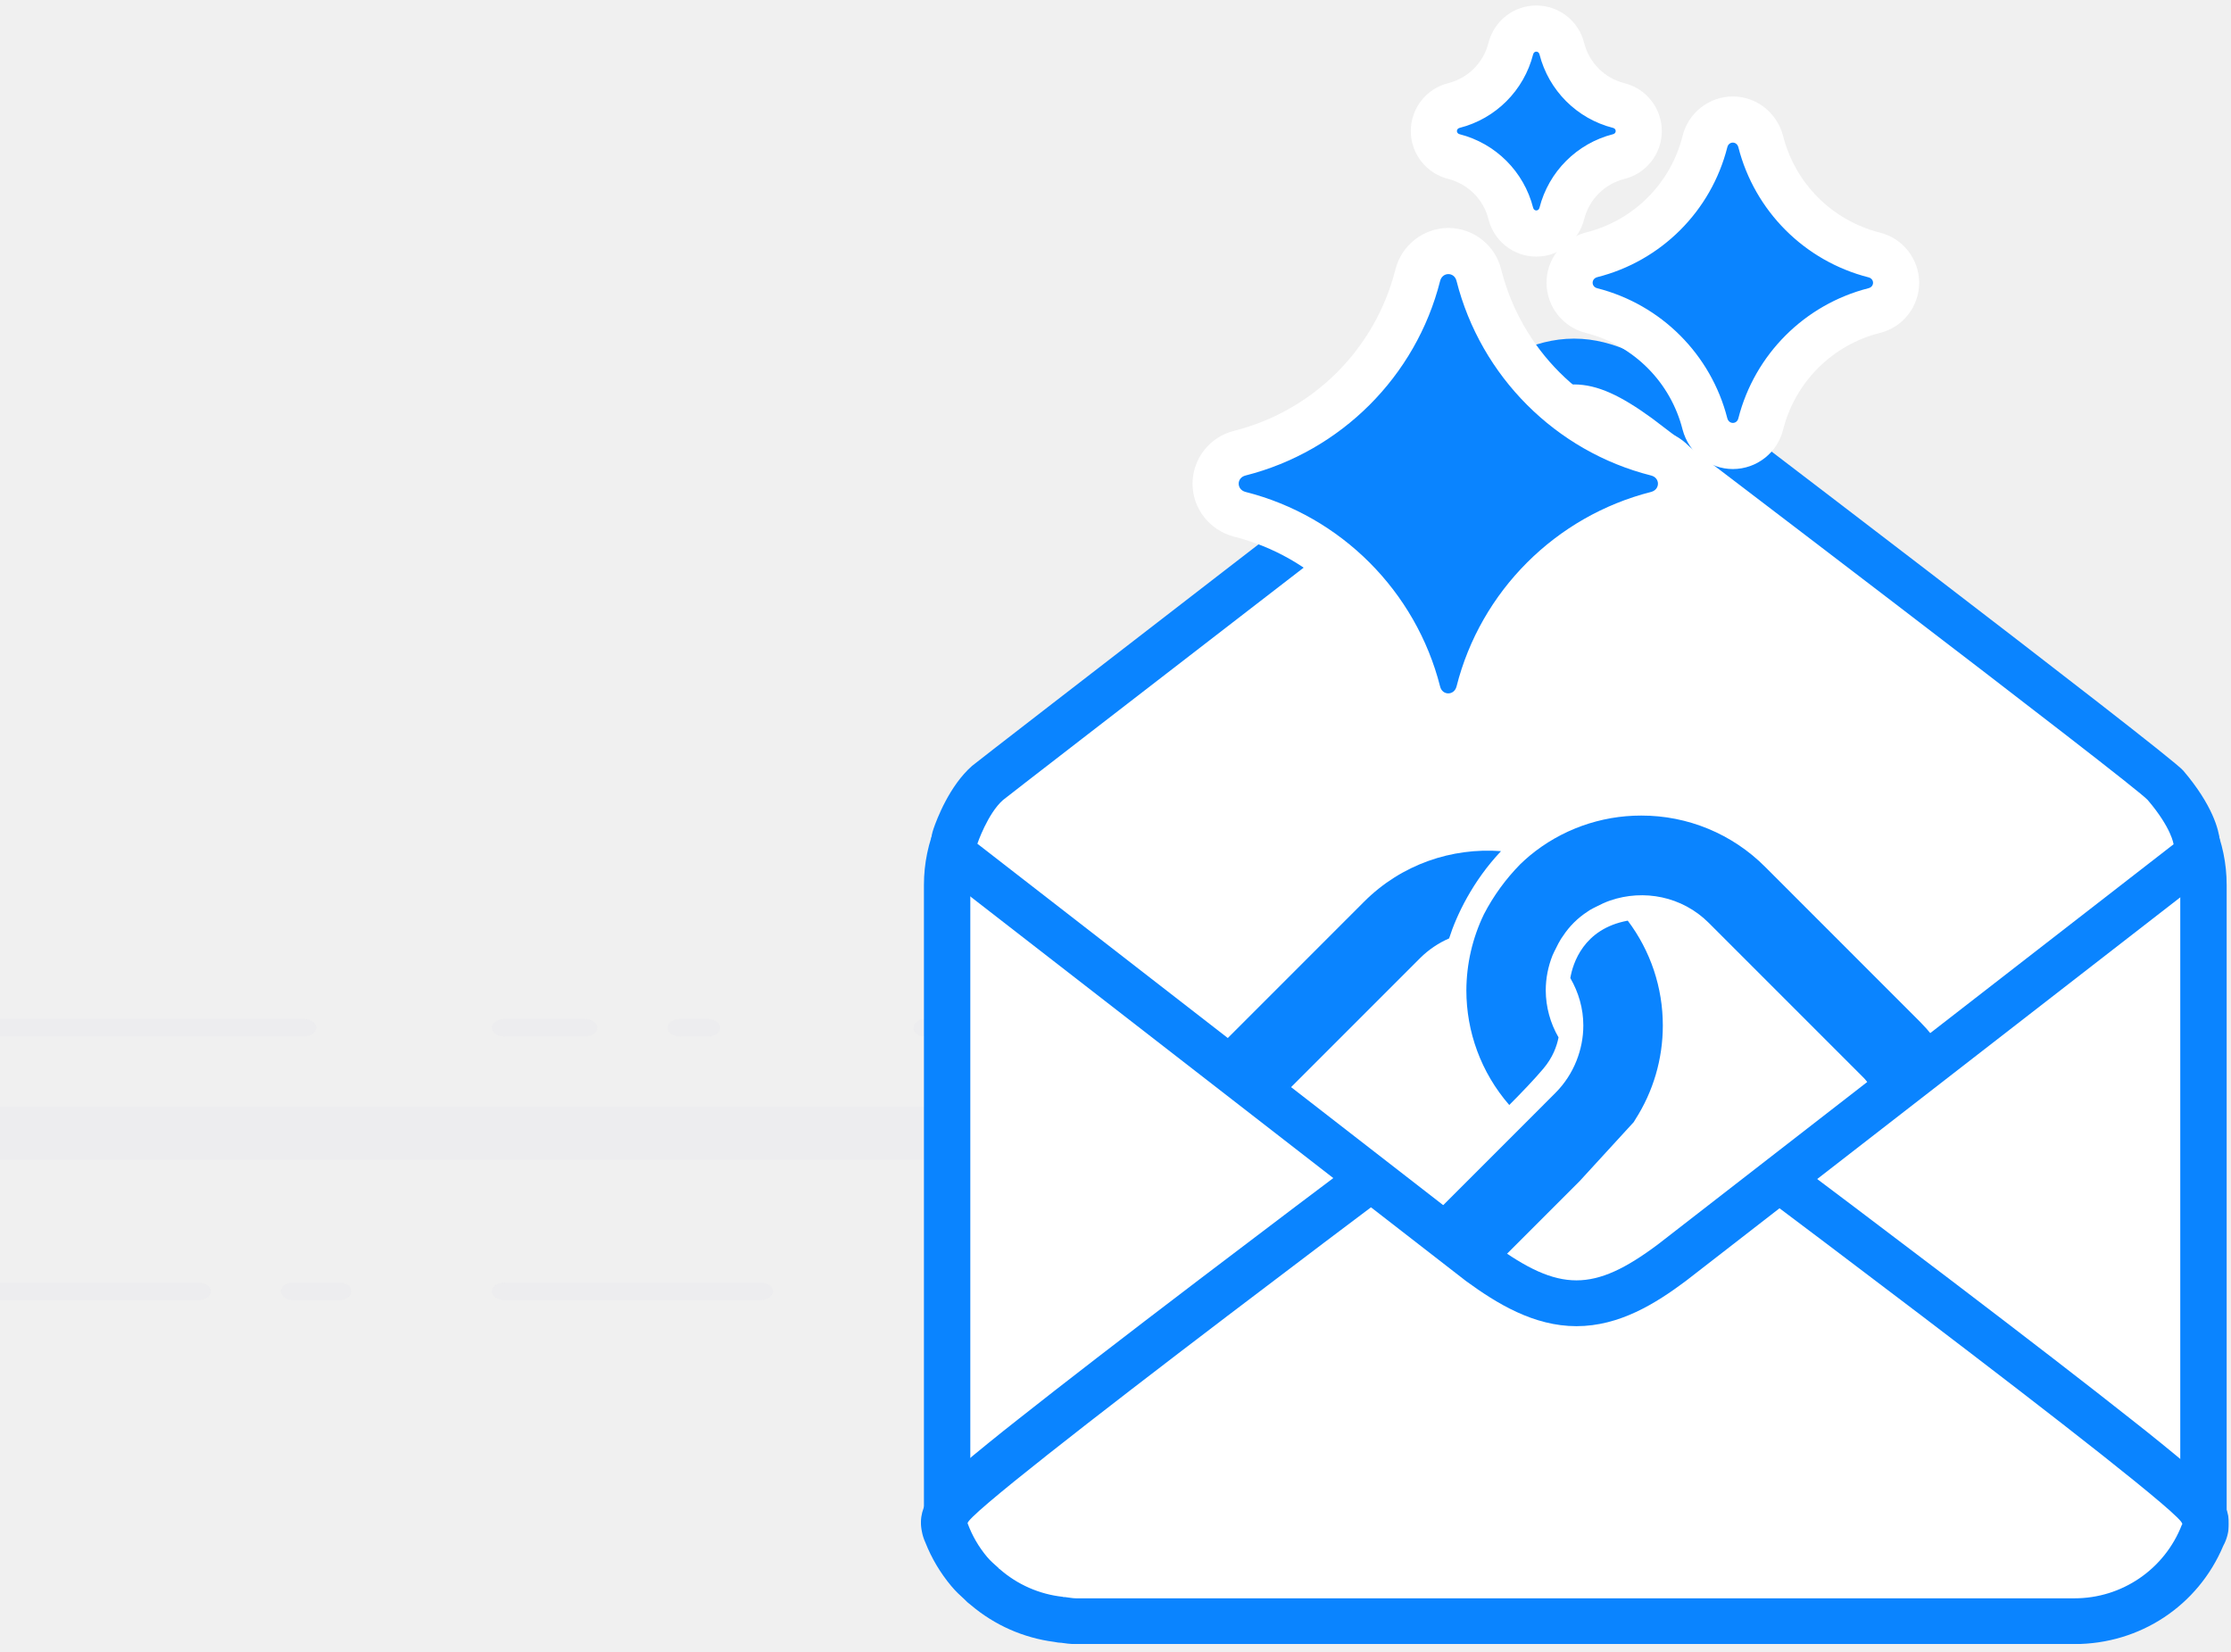
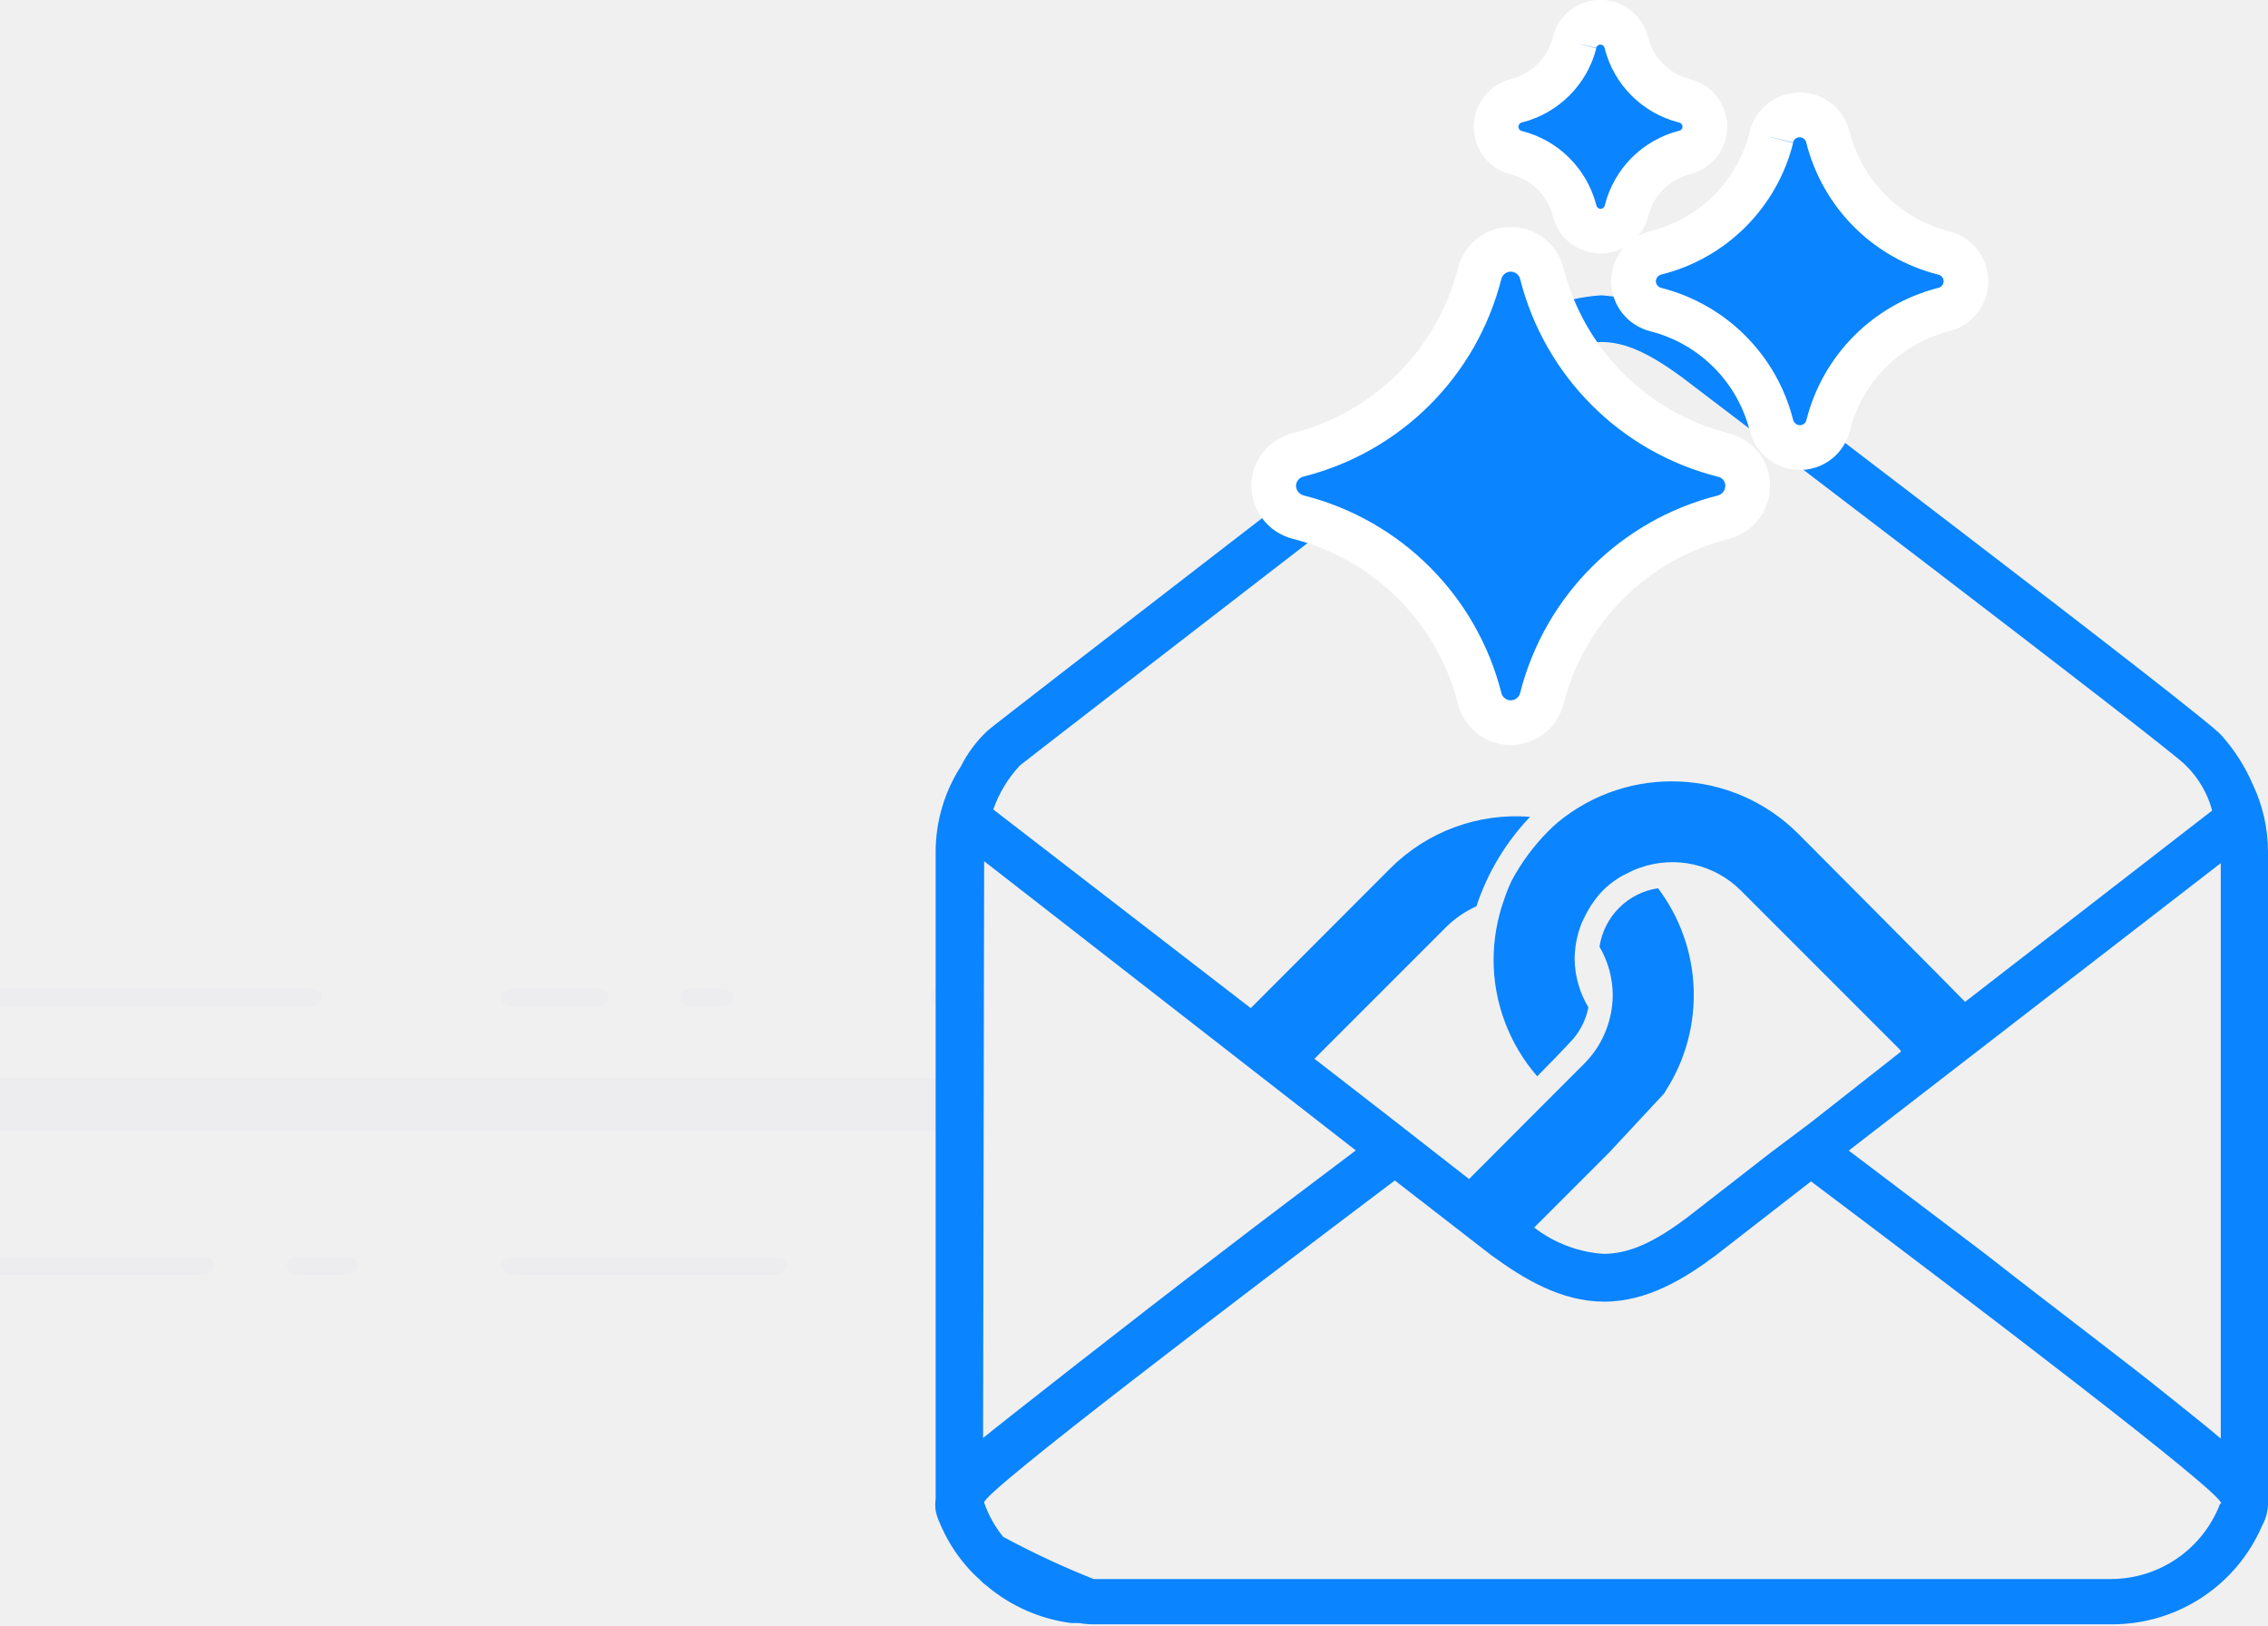
- <svg xmlns="http://www.w3.org/2000/svg" xmlns:xlink="http://www.w3.org/1999/xlink" width="127" height="94">
-   <defs>
-     <path id="a" d="M.272.77h74.453v34.684H.272z" />
-     <path d="M.1.772a12.635 12.635 0 0 0 2.076 2.286l.036-.002c1.331 0 2.67.654 4.423 1.948l1.19.934c.498.217.92.557 1.239.974l.206.164a3.06 3.06 0 0 1-.788-1.37A7.616 7.616 0 0 0 4.837.947C4.014.631 3.139.428 2.212.428 1.469.43.769.563.1.772" id="c" />
-     <path id="d" d="M.748 3.635L4.042 6.93l.184.183 3.583-2.815-.184-.182L3.81.297z" />
-     <linearGradient x1="50%" y1="0%" x2="50%" y2="100%" id="f">
-       <stop stop-color="#FFF" stop-opacity=".5" offset="0%" />
-       <stop stop-opacity=".5" offset="100%" />
-     </linearGradient>
-     <path d="M17.092 1.417a4.475 4.475 0 0 1-3.235 3.241 1.5 1.5 0 0 0-1.145 1.453c0 .686.47 1.284 1.138 1.45a4.478 4.478 0 0 1 3.242 3.239c.17.673.766 1.145 1.453 1.145a1.5 1.5 0 0 0 1.45-1.141 4.475 4.475 0 0 1 3.24-3.241 1.502 1.502 0 0 0 1.143-1.452c0-.686-.472-1.283-1.14-1.451a4.48 4.48 0 0 1-3.242-3.237A1.498 1.498 0 0 0 18.545.279c-.687 0-1.283.47-1.453 1.138m11.054 5.294a8.88 8.88 0 0 1-6.468 6.45 1.65 1.65 0 0 0-1.24 1.6 1.641 1.641 0 0 0 1.253 1.57 8.925 8.925 0 0 1 6.46 6.464 1.65 1.65 0 0 0 1.584 1.242c.753 0 1.404-.52 1.585-1.252a8.913 8.913 0 0 1 6.445-6.452 1.64 1.64 0 0 0 1.263-1.586 1.64 1.64 0 0 0-1.254-1.585A8.918 8.918 0 0 1 31.317 6.7a1.651 1.651 0 0 0-1.586-1.242c-.752 0-1.405.52-1.585 1.254m-16.352 7.61A13.968 13.968 0 0 1 1.679 24.442C.854 24.645.296 25.34.29 26.17c-.007.82.558 1.542 1.381 1.757a13.969 13.969 0 0 1 10.122 10.114c.2.82.916 1.392 1.738 1.392.828 0 1.529-.555 1.746-1.383A13.972 13.972 0 0 1 25.41 27.924c.814-.212 1.378-.933 1.37-1.754-.003-.83-.561-1.525-1.38-1.725a13.968 13.968 0 0 1-10.121-10.118c-.205-.818-.92-1.388-1.74-1.388-.827 0-1.528.553-1.745 1.381" id="e" />
-   </defs>
-   <g fill="none" fill-rule="evenodd">
-     <path d="M52.673 59c-.371 0-.673-.224-.673-.5s.302-.5.673-.5h6.654c.371 0 .673.224.673.5s-.302.5-.673.5h-6.654zM40.25 59h-1.5c-.414 0-.75-.224-.75-.5s.336-.5.75-.5h1.5c.414 0 .75.224.75.5s-.336.5-.75.5M33.25 59h-4.5c-.414 0-.75-.224-.75-.5s.336-.5.75-.5h4.5c.414 0 .75.224.75.5s-.336.5-.75.5M0 58h17.28c.397 0 .72.224.72.5s-.323.5-.72.5H0M0 66h59.589c.779 0 1.411-.67 1.411-1.5s-.632-1.5-1.411-1.5H0M59.3 74h-5.6c-.386 0-.7-.224-.7-.5s.314-.5.7-.5h5.6c.386 0 .7.224.7.5s-.314.5-.7.5M43.273 74H28.727c-.401 0-.727-.224-.727-.5s.326-.5.727-.5h14.546c.401 0 .727.224.727.5s-.326.5-.727.5M19.333 74h-2.666c-.368 0-.667-.224-.667-.5s.299-.5.667-.5h2.666c.368 0 .667.224.667.5s-.299.5-.667.5M0 73h11.294c.39 0 .706.224.706.5s-.316.5-.706.5H0" fill-opacity=".5" fill="#EAEAEE" />
-     <path d="M124.112 87.818a1.33 1.33 0 0 1-.76-.239L89.672 64.17 55.995 87.58a1.326 1.326 0 0 1-1.367.093 1.305 1.305 0 0 1-.712-1.159V50.372c0-4.236 3.489-7.682 7.778-7.682h55.961c4.29 0 7.778 3.446 7.778 7.682v36.142c0 .486-.274.934-.712 1.159a1.354 1.354 0 0 1-.608.145" fill="#FFF" />
-     <path d="M117.654 41.387H61.693c-5.017 0-9.098 4.03-9.098 8.986v36.14c0 .974.55 1.867 1.424 2.316a2.672 2.672 0 0 0 2.736-.183l32.918-22.882 32.92 22.882a2.666 2.666 0 0 0 2.735.182 2.601 2.601 0 0 0 1.425-2.314V50.373c0-4.956-4.083-8.986-9.099-8.986m0 2.606c3.568 0 6.458 2.856 6.458 6.38v36.14l-34.44-23.936-34.437 23.937V50.373c0-3.524 2.891-6.38 6.458-6.38h55.961" fill="#0A84FF" />
-     <path d="M61.247 92.276c-.2 0-.393-.025-.583-.054l-.16-.02a2.405 2.405 0 0 1-.443-.082c.056.02.15.048.268.063a7.865 7.865 0 0 1-4.232-1.839c-.041-.027-.08-.059-.112-.084a1.24 1.24 0 0 1-.16-.161 6.528 6.528 0 0 1-.655-.652 7.717 7.717 0 0 1-1.278-2.164.807.807 0 0 1-.042-.09 1.494 1.494 0 0 1-.064-.207.765.765 0 0 1-.03-.303 1.3 1.3 0 0 1 .497-.993l.043.054c1.655-1.92 7.938-6.89 29.802-23.205 2.19-1.64 3.837-2.34 5.502-2.34 1.675 0 3.283.675 5.556 2.332 21.719 16.197 28.092 21.228 29.81 23.192l.03-.042c.53.384.712 1.106.405 1.68a.523.523 0 0 0-.03.054c-1.215 2.96-4.056 4.86-7.285 4.86h-56.84z" fill="#FFF" />
-     <g transform="translate(52.152 58.126)">
-       <mask id="b" fill="#fff">
-         <use xlink:href="#a" />
-       </mask>
-       <path d="M37.449.77c-2.487 0-4.58 1.316-6.303 2.604-.071.054-7.609 5.681-15.016 11.318-4.358 3.316-7.822 5.99-10.297 7.946a134.998 134.998 0 0 0-3.419 2.775c-1.19 1.015-2.42 2.063-2.086 3.64.038.208.104.416.196.617.354.898.85 1.732 1.473 2.478.257.308.517.547.737.744a2.795 2.795 0 0 0 .393.35 9.14 9.14 0 0 0 4.73 2.087 2.312 2.312 0 0 0 .434.054l.018.003c.18.027.452.068.787.068h56.836c3.745 0 7.04-2.186 8.476-5.594.212-.387.314-.807.317-1.224.043-1.335-1.065-2.28-2.14-3.198a125.163 125.163 0 0 0-3.423-2.779c-2.476-1.96-5.946-4.637-10.31-7.958-7.418-5.643-14.966-11.273-15.04-11.33C42.032 2.077 39.908.77 37.45.77m0 2.607c1.438 0 2.878.698 4.772 2.077 0 0 30.107 22.455 29.843 23.154l.02.015c-.01.018-.029.031-.038.05a6.546 6.546 0 0 1-6.114 4.176H9.096c-.214 0-.411-.05-.62-.07h-.083c-.02-.003-.038-.014-.06-.017a6.512 6.512 0 0 1-3.579-1.578c-.02-.016-.043-.023-.061-.04l.01-.008c-.23-.207-.47-.408-.668-.646a6.424 6.424 0 0 1-1.098-1.89c-.004-.005-.01-.009-.012-.014l.006-.005c-.253-.69 29.81-23.127 29.81-23.127 1.857-1.39 3.28-2.077 4.708-2.077" fill="#0A84FF" mask="url(#b)" />
-     </g>
-     <g>
-       <path d="M90.375 51.64c.04-.027.076-.055.117-.08-.04.025-.08.052-.117.08M93.111 63.501l-.023-.025c-.03.049-.057.1-.088.147l.111-.122z" fill="#0A84FF" />
-       <path d="M89.584 74.509c-1.654-.01-3.239-.684-5.47-2.33L54.812 49.173a1.295 1.295 0 0 1-.426-1.444c.119-.342.765-2.092 1.848-3.031a6.574 6.574 0 0 1 1.077-.733L84.543 23.09c2.089-1.544 3.643-2.192 5.215-2.183 1.583.009 3.094.651 5.219 2.219l25.983 20.397c.87.308 1.616.855 2.326 1.698 1.501 1.783 1.722 2.923 1.753 3.229.046.446-.144.886-.504 1.162L95.046 72.217c-2.189 1.62-3.817 2.3-5.461 2.292h-.001z" fill="#FFF" />
-       <path d="M78.38 56.994l2.471-2.471a5.398 5.398 0 0 1 1.64-1.11c.412-1.302 1.342-3.264 2.955-4.966-2.795-.209-5.663.745-7.795 2.877l-4.438 4.44-3.549 3.548-.183.183 3.583 2.815.184-.184 5.132-5.132zM93 63.87c.031-.048.058-.1.088-.147a9.884 9.884 0 0 0 1.568-5.355 9.88 9.88 0 0 0-1.996-5.965c-2.53.463-3.132 2.454-3.269 3.268.47.814.74 1.73.74 2.697 0 .7-.138 1.377-.389 2.01a5.412 5.412 0 0 1-1.203 1.833l-1.68 1.682-4.998 4.997-.184.184 3.288 2.583c.11.082.205.137.312.214l.196-.195 4.454-4.454L93 63.869z" fill="#0A84FF" />
-     </g>
-     <g fill="#0A84FF">
-       <path d="M87.074 48.71c-.18.15-.356.312-.529.477a11.81 11.81 0 0 0-2.07 2.847 10.04 10.04 0 0 0-1.002 4.341c0 2.331.82 4.655 2.442 6.521.7-.702 1.435-1.468 1.947-2.077.53-.628.76-1.27.858-1.77a5.388 5.388 0 0 1-.728-2.674c0-.692.135-1.361.382-1.986.06-.15.14-.29.21-.436.08-.166.168-.335.272-.505.037-.06.079-.118.121-.177a4.777 4.777 0 0 1 1.397-1.385l.117-.08c.125-.077.263-.142.4-.21.25-.132.506-.249.771-.34 1.903-.653 4.096-.24 5.61 1.274l8.82 8.82c.126.127.225.274.336.41.056.067.113.132.165.201l3.566-2.802c-.052-.068-.1-.14-.154-.207a9.977 9.977 0 0 0-.714-.799l-8.82-8.821a9.921 9.921 0 0 0-7.039-2.91 9.927 9.927 0 0 0-6.358 2.287" />
-     </g>
-     <path d="M89.604 19.274c-2.37 0-4.354 1.246-5.983 2.466 0 0-27.953 21.562-28.282 21.85-1.292 1.134-2.013 3.04-2.203 3.598a2.585 2.585 0 0 0 .87 2.884l29.403 22.81a.985.985 0 0 0 .063.048c1.733 1.263 3.833 2.555 6.267 2.555 2.459 0 4.528-1.303 6.229-2.575l29.393-22.803a2.59 2.59 0 0 0 .994-2.33c-.057-.511-.37-1.916-2.075-3.917-.805-.946-28.597-22.094-28.597-22.094l-.063-.047c-1.66-1.21-3.672-2.445-6.016-2.445m0 2.608c1.34 0 2.684.65 4.448 1.935 0 0 27.519 20.912 28.208 21.72 1.37 1.61 1.47 2.52 1.47 2.52L94.373 70.834c-1.829 1.368-3.23 2.043-4.634 2.043-1.418 0-2.837-.686-4.7-2.043l-29.402-22.81s.587-1.722 1.457-2.485c.25-.22 28.122-21.72 28.122-21.72 1.732-1.295 3.057-1.936 4.388-1.936" fill="#0A84FF" />
-     <g>
-       <g transform="translate(68.91 1.348)">
-         <use fill="#D8D8D8" xlink:href="#e" />
-         <use fill="url(#f)" xlink:href="#e" />
-         <use fill="#0A84FF" xlink:href="#e" />
-       </g>
-     </g>
-     <g fill="#FFF">
-       <path d="M87.454.313c-1.29 0-2.411.88-2.726 2.14a3.16 3.16 0 0 1-2.288 2.281A2.809 2.809 0 0 0 80.31 7.46c0 1.29.88 2.411 2.138 2.727a3.155 3.155 0 0 1 2.283 2.288 2.809 2.809 0 0 0 2.724 2.131 2.81 2.81 0 0 0 2.726-2.139 3.16 3.16 0 0 1 2.288-2.282A2.81 2.81 0 0 0 94.6 7.459a2.81 2.81 0 0 0-2.14-2.726 3.164 3.164 0 0 1-2.282-2.289A2.809 2.809 0 0 0 87.454.313m0 2.626c.077 0 .153.05.18.15a5.796 5.796 0 0 0 4.19 4.191c.2.05.2.308 0 .358a5.798 5.798 0 0 0-4.19 4.191c-.027.1-.103.15-.18.15s-.153-.05-.179-.15a5.8 5.8 0 0 0-4.19-4.191c-.2-.05-.2-.308 0-.358a5.798 5.798 0 0 0 4.19-4.191c.026-.1.102-.15.179-.15" />
-       <path d="M98.64 5.491a2.95 2.95 0 0 0-2.863 2.265 7.554 7.554 0 0 1-5.493 5.475c-1.351.357-2.261 1.543-2.248 2.891a2.957 2.957 0 0 0 2.263 2.835 7.596 7.596 0 0 1 5.483 5.498c.355 1.333 1.529 2.243 2.864 2.243a2.951 2.951 0 0 0 2.863-2.262 7.6 7.6 0 0 1 5.5-5.485 2.942 2.942 0 0 0 2.24-2.856 2.95 2.95 0 0 0-2.263-2.862 7.598 7.598 0 0 1-5.484-5.5c-.353-1.33-1.526-2.242-2.862-2.242m0 2.626c.135 0 .27.088.316.263a10.27 10.27 0 0 0 7.405 7.405c.35.085.35.535 0 .62a10.27 10.27 0 0 0-7.405 7.404c-.042.176-.176.263-.31.263-.136 0-.27-.087-.318-.263a10.266 10.266 0 0 0-7.404-7.403c-.35-.086-.35-.536 0-.63a10.22 10.22 0 0 0 7.404-7.396c.044-.175.176-.263.312-.263" />
-       <path d="M82.449 12.975a3.125 3.125 0 0 0-3.013 2.356 12.668 12.668 0 0 1-9.18 9.19 3.112 3.112 0 0 0-2.37 2.99c-.01 1.421.96 2.669 2.356 3.032a12.668 12.668 0 0 1 9.19 9.18 3.106 3.106 0 0 0 3.01 2.37c1.413 0 2.653-.968 3.012-2.355a12.67 12.67 0 0 1 9.18-9.19c1.41-.368 2.38-1.616 2.37-3.038-.009-1.418-.99-2.649-2.388-2.994a12.656 12.656 0 0 1-9.158-9.17 3.106 3.106 0 0 0-3.01-2.371m0 2.626c.2 0 .401.13.465.39 1.378 5.427 5.647 9.704 11.074 11.074.523.13.523.8 0 .936-5.427 1.378-9.704 5.648-11.074 11.075-.068.26-.27.391-.471.391-.2 0-.4-.13-.463-.39-1.38-5.428-5.65-9.705-11.075-11.076-.522-.135-.522-.806 0-.936 5.425-1.376 9.704-5.647 11.075-11.074.066-.26.269-.39.47-.39" />
-     </g>
+ <svg xmlns="http://www.w3.org/2000/svg" id="confirm-sending" viewBox="0 0 126.75 90.81">
+   <g fill="#eaeaee" fill-opacity=".5" id="motion-lines">
+     <path d="M38.75 59h1.5c.41 0 .75-.22.75-.5s-.34-.5-.75-.5h-1.5c-.41 0-.75.22-.75.5s.34.5.75.5zm-10 0h4.5c.41 0 .75-.22.75-.5s-.34-.5-.75-.5h-4.5c-.41 0-.75.22-.75.5s.34.5.75.5zM18 58.5c0-.28-.32-.5-.72-.5H0v1h17.28c.4 0 .72-.22.72-.5zM43.27 73H28.73c-.4 0-.73.22-.73.5s.33.5.73.5h14.54c.4 0 .73-.22.73-.5s-.33-.5-.73-.5zm-23.94 0h-2.66c-.37 0-.67.22-.67.5s.3.5.67.5h2.66c.37 0 .67-.22.67-.5s-.3-.5-.67-.5zm-8.04 0H0v1h11.29c.39 0 .71-.22.71-.5s-.32-.5-.71-.5z" transform="translate(0 -2.77)" />
+     <path d="M0 60.23h52.6v3H0z" />
+     <path d="M52 58.5c0 .26.26.46.6.49V58c-.34 0-.6.24-.6.5z" transform="translate(0 -2.77)" />
+   </g>
+   <path d="M126.75 50.37a8.78 8.78 0 0 0-.86-3.79 10.06 10.06 0 0 0-1.74-2.72c-.8-1-28.59-22.09-28.59-22.09l-.07-.05a10.45 10.45 0 0 0-6-2.45 10.13 10.13 0 0 0-6 2.47s-28 21.56-28.29 21.85a7.09 7.09 0 0 0-1.5 2 8.82 8.82 0 0 0-1.41 4.78v36.14a2.57 2.57 0 0 0 0 .67 3 3 0 0 0 .2.62A9 9 0 0 0 54 90.27a7.55 7.55 0 0 0 .74.75l.19.19.2.16a9.17 9.17 0 0 0 4.73 2.09h.44a4.78 4.78 0 0 0 .79.07H118a9.12 9.12 0 0 0 8.43-5.53 2.59 2.59 0 0 0 .32-1.23 2.29 2.29 0 0 0 0-.25zm-2.64 32.78c-.74-.63-1.72-1.41-2.92-2.37-2.48-2-6-4.63-10.31-8l-7.56-5.72L124.11 51zM57 45.54c.25-.22 28.12-21.72 28.12-21.72 1.73-1.3 3.06-1.94 4.39-1.94s2.68.65 4.45 1.94c0 0 27.51 20.91 28.2 21.72a5.57 5.57 0 0 1 1.47 2.52l-13.81 10.69c-.17-.2-9.35-9.42-9.35-9.42a10 10 0 0 0-13.4-.62c-.18.15-.35.31-.52.48A11.78 11.78 0 0 0 84.47 52c-.15.32-.28.64-.4 1a10.13 10.13 0 0 0-.6 3.39 9.94 9.94 0 0 0 2.44 6.52c.7-.71 1.44-1.47 2-2.08a3.92 3.92 0 0 0 .86-1.77 5.4 5.4 0 0 1-.77-2.68 5.5 5.5 0 0 1 .38-2c.06-.15.14-.29.21-.44a5.14 5.14 0 0 1 .28-.5.94.94 0 0 1 .12-.18 4.69 4.69 0 0 1 1.39-1.38l.12-.08a3 3 0 0 1 .4-.21 4.75 4.75 0 0 1 .77-.34 5.41 5.41 0 0 1 5.61 1.27l8.82 8.82c.06.06.1.12.15.18l-5.09 4L99 67.14l-4.75 3.69c-1.83 1.37-3.23 2-4.64 2a7.12 7.12 0 0 1-3.87-1.47l4.19-4.19 3.07-3.3.09-.15a9.91 9.91 0 0 0-.43-11.32 3.89 3.89 0 0 0-3.27 3.27 5.39 5.39 0 0 1 .74 2.7 5.49 5.49 0 0 1-.39 2 5.38 5.38 0 0 1-1.2 1.83l-1.68 1.68-4.76 4.77-2-1.56-2.14-1.67-4.5-3.49 7.41-7.41a5.73 5.73 0 0 1 1.64-1.11 13.29 13.29 0 0 1 3-5 9.94 9.94 0 0 0-7.8 2.87L69.9 59.1 55.51 48A7 7 0 0 1 57 45.54zm-2 5.35l20.77 16.16c-2.33 1.76-5 3.76-7.61 5.77-4.36 3.31-12.48 9.68-13.22 10.3zm69.07 35.91A6.54 6.54 0 0 1 118 91H61.12a46.9 46.9 0 0 1-5.06-2.36A6.32 6.32 0 0 1 55 86.73c-.18-.48 14.1-11.32 22.95-18l5.37 4.16a.18.18 0 0 0 .07.05c1.73 1.26 3.83 2.56 6.26 2.56s4.53-1.31 6.23-2.58l5.33-4.14c8.88 6.68 23.1 17.48 22.92 18z" transform="translate(0 -2.77)" fill="#0a84ff" id="envelope-and-links" />
+   <g id="stars">
+     <path id="path-8" d="M88 2.39a4.49 4.49 0 0 1-3.25 3.24 1.5 1.5 0 0 0-1.14 1.45 1.49 1.49 0 0 0 1.13 1.45A4.5 4.5 0 0 1 88 11.77a1.49 1.49 0 0 0 2.9 0 4.49 4.49 0 0 1 3.24-3.25 1.49 1.49 0 0 0 1.14-1.45 1.5 1.5 0 0 0-1.15-1.44 4.47 4.47 0 0 1-3.24-3.24 1.49 1.49 0 0 0-2.9 0M99 7.68a8.86 8.86 0 0 1-6.47 6.45 1.66 1.66 0 0 0-1.24 1.6 1.65 1.65 0 0 0 1.25 1.57A8.93 8.93 0 0 1 99 23.77a1.66 1.66 0 0 0 1.59 1.24 1.63 1.63 0 0 0 1.58-1.25 8.93 8.93 0 0 1 6.45-6.46 1.63 1.63 0 0 0 0-3.17 8.9 8.9 0 0 1-6.46-6.46 1.63 1.63 0 0 0-3.17 0m-16.3 7.62a14 14 0 0 1-10.12 10.12 1.8 1.8 0 0 0-1.39 1.73 1.83 1.83 0 0 0 1.39 1.76 14 14 0 0 1 10.12 10.11 1.79 1.79 0 0 0 3.48 0A14 14 0 0 1 96.3 28.9a1.81 1.81 0 0 0 1.37-1.76 1.76 1.76 0 0 0-1.38-1.72A14 14 0 0 1 86.17 15.3a1.79 1.79 0 0 0-3.48 0" fill="#0a84ff" stroke="#fff" stroke-linejoin="round" stroke-width="2.5" />
  </g>
</svg>
